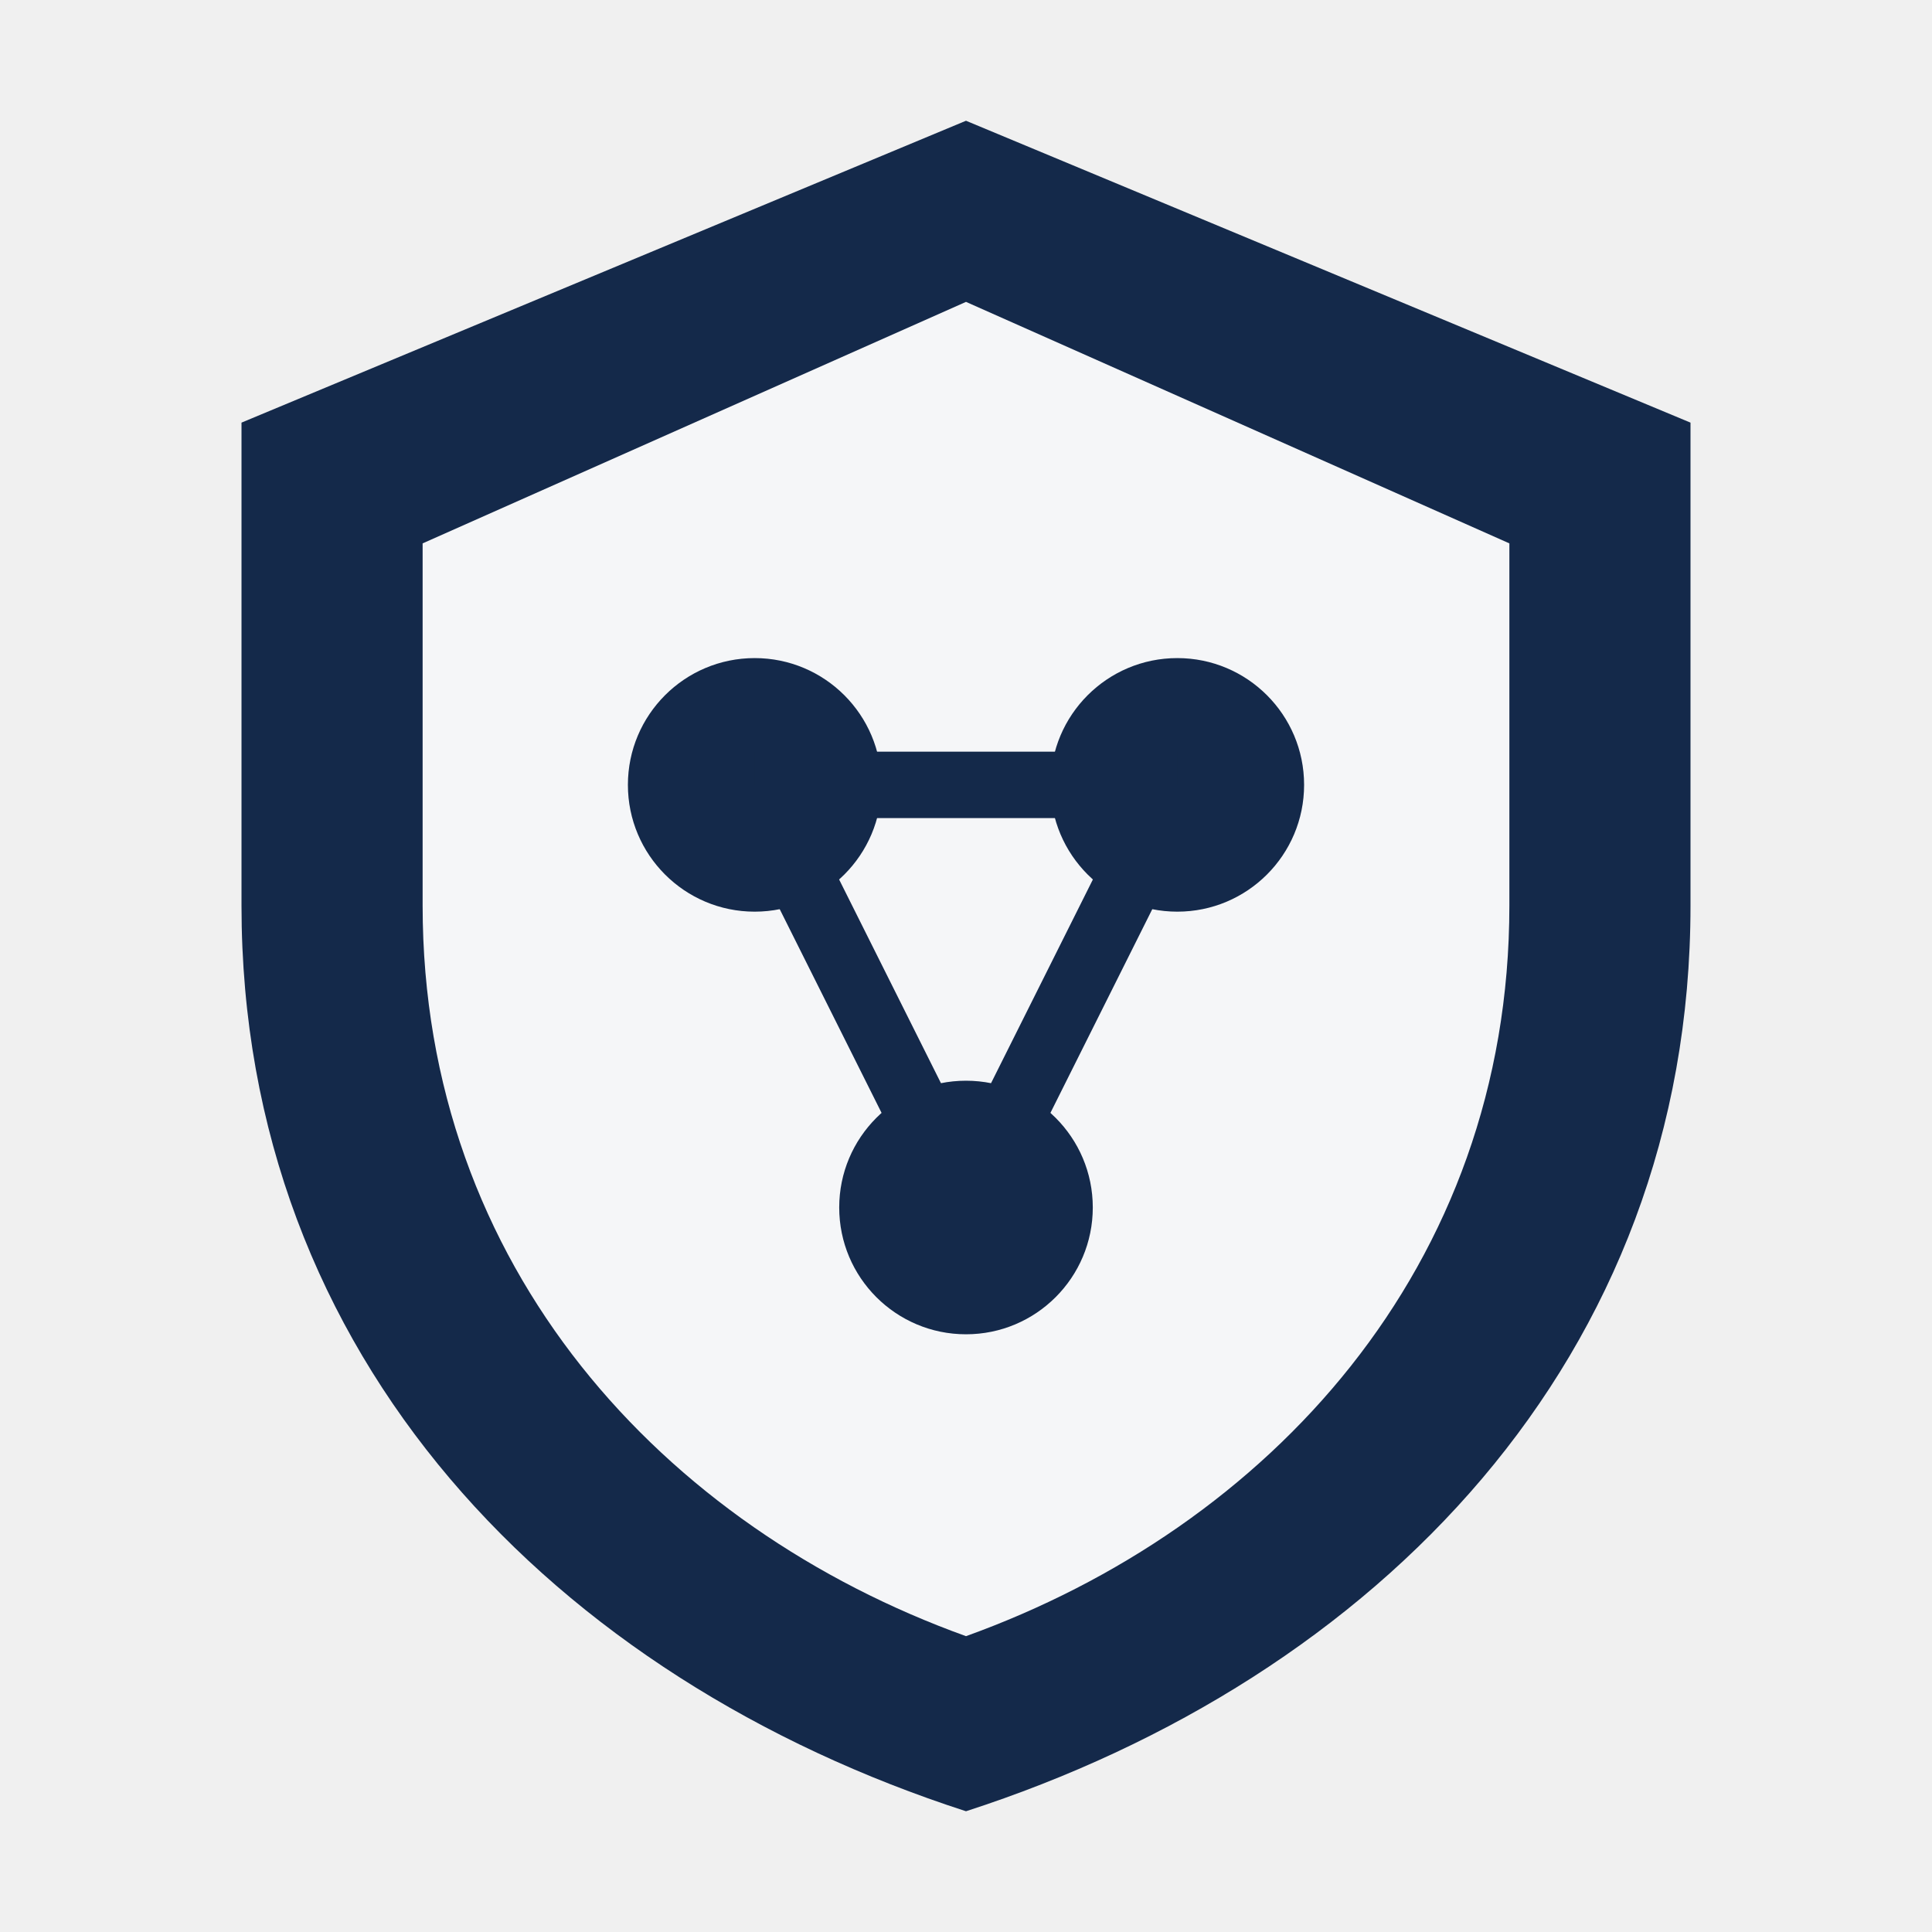
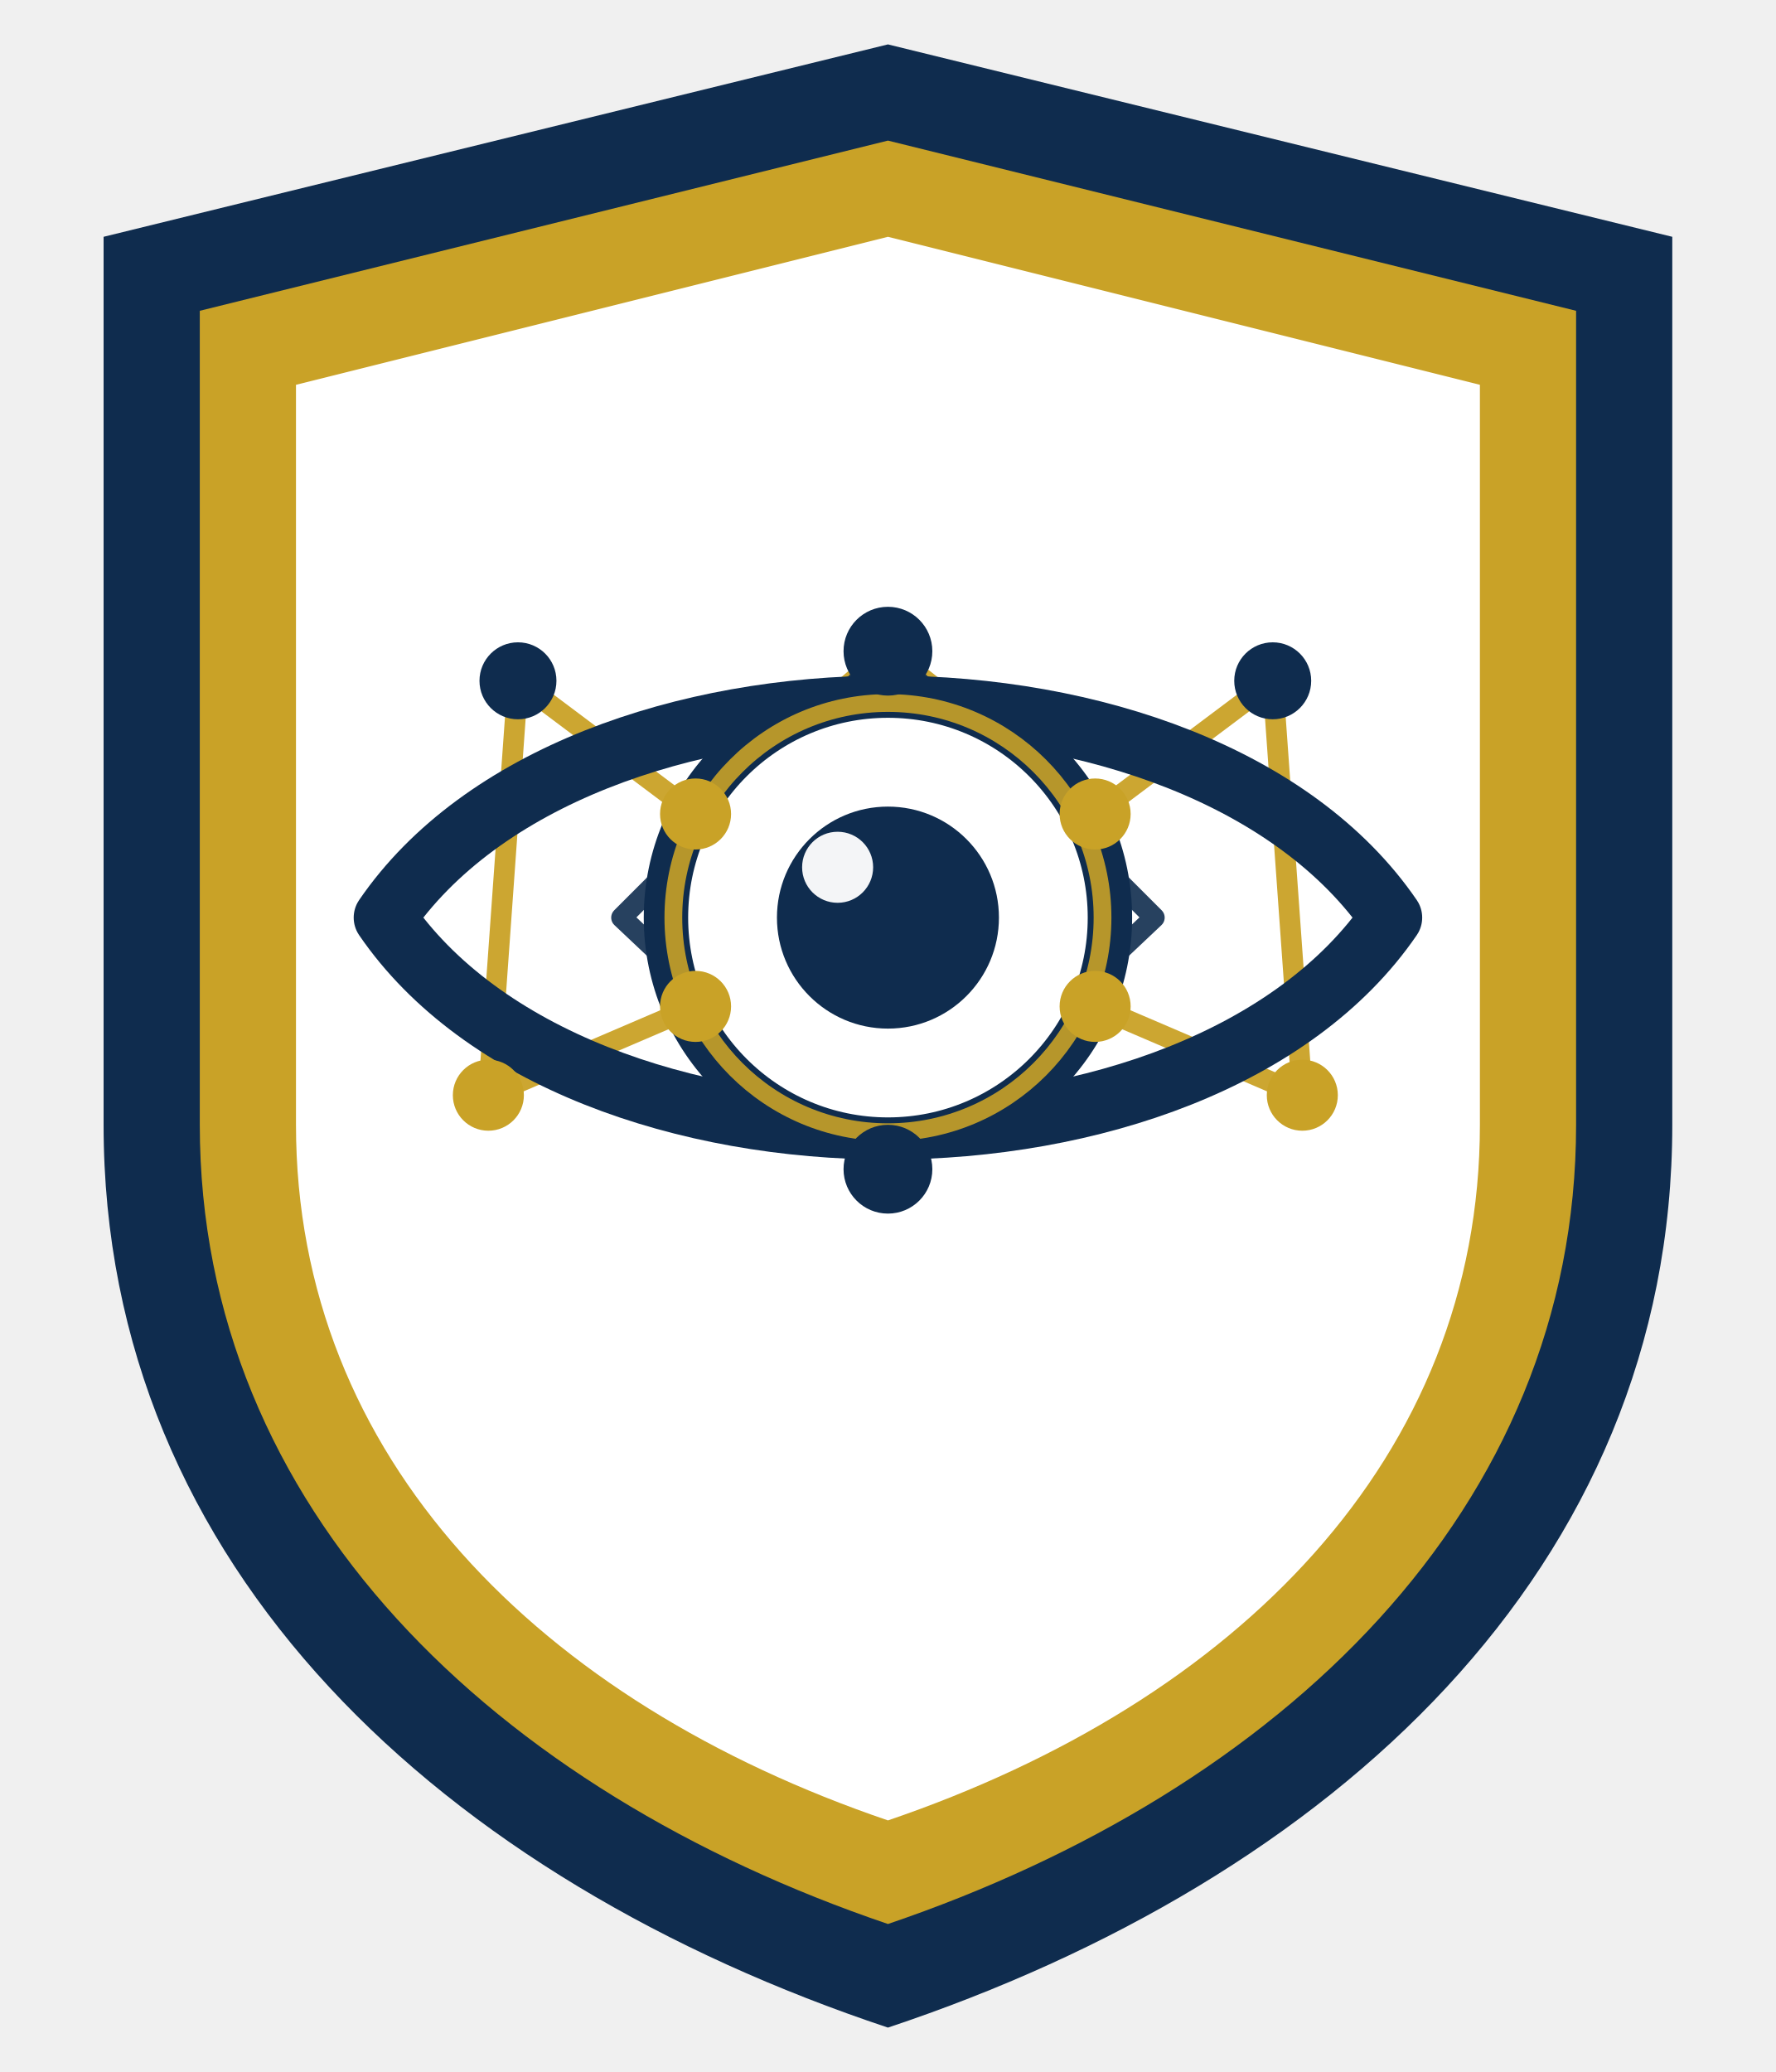
- <svg xmlns="http://www.w3.org/2000/svg" viewBox="0 0 32 32" width="32" height="32">
-   <path d="M16 2 L28 7 V15 C28 22.5 22.8 27.8 16 30 C9.2 27.8 4 22.5 4 15 V7 Z" fill="#14294a" />
-   <path d="M16 5 L25 9 V15 C25 21 21 25.3 16 27.1 C11 25.3 7 21 7 15 V9 Z" fill="#f5f6f8" />
-   <circle cx="12.5" cy="13" r="2.1" fill="#14294a" />
-   <circle cx="19.5" cy="13" r="2.1" fill="#14294a" />
-   <circle cx="16" cy="20" r="2.1" fill="#14294a" />
-   <line x1="12.5" y1="13" x2="19.5" y2="13" stroke="#14294a" stroke-width="1.1" />
-   <line x1="12.5" y1="13" x2="16" y2="20" stroke="#14294a" stroke-width="1.1" />
-   <line x1="19.5" y1="13" x2="16" y2="20" stroke="#14294a" stroke-width="1.1" />
+ <svg xmlns="http://www.w3.org/2000/svg" viewBox="0 0 120 140" role="img" aria-label="NETRA">
+   <path d="M60 3 L113 16 V76 C113 106 90 127 60 137 C30 127 7 106 7 76 V16 Z" fill="#0f2c4e" />
+   <path d="M60 9.5 L106.5 21 V76 C106.5 102 86.5 121 60 130 C33.5 121 13.5 102 13.5 76 V21 Z" fill="#c9a227" />
+   <path d="M60 16 L100 26 V76 C100 98.5 83.5 115 60 123 C36.5 115 20 98.5 20 76 V26 Z" fill="#ffffff" />
+   <g stroke-linecap="round" stroke-linejoin="round">
+     <g stroke="#c9a227" stroke-width="1.4" fill="none" opacity="0.95">
+       <path d="M35 46 L47 55 L60 44 L74 55 L86 46" />
+       <path d="M33 74 L47 68 L60 79 L74 68 L88 74" />
+       <path d="M47 55 L47 68 M74 55 L74 68 M60 44 L60 79" />
+       <path d="M35 46 L33 74 M86 46 L88 74" />
+     </g>
+     <g stroke="#0f2c4e" stroke-width="1.4" fill="none" opacity="0.9">
+       <path d="M47 55 L74 68 M74 55 L47 68" />
+       <path d="M42 62 L60 44 L78 62 L60 79 Z" />
+     </g>
+     <path d="M26 62 C39 43 81 43 94 62 C81 81 39 81 26 62 Z" fill="none" stroke="#0f2c4e" stroke-width="4.2" />
+     <circle cx="60" cy="62" r="15" fill="#ffffff" stroke="#0f2c4e" stroke-width="3" />
+     <circle cx="60" cy="62" r="14.5" fill="none" stroke="#c9a227" stroke-width="1.2" opacity="0.9" />
+     <circle cx="60" cy="62" r="7.5" fill="#0f2c4e" />
+     <circle cx="56.6" cy="58.6" r="2.4" fill="#ffffff" opacity="0.95" />
+     <g fill="#0f2c4e">
+       <circle cx="60" cy="44" r="3" />
+       <circle cx="35" cy="46" r="2.6" />
+       <circle cx="86" cy="46" r="2.6" />
+       <circle cx="60" cy="79" r="3" />
+     </g>
+     <g fill="#c9a227">
+       <circle cx="47" cy="55" r="2.4" />
+       <circle cx="74" cy="55" r="2.4" />
+       <circle cx="47" cy="68" r="2.4" />
+       <circle cx="74" cy="68" r="2.4" />
+       <circle cx="33" cy="74" r="2.4" />
+       <circle cx="88" cy="74" r="2.4" />
+     </g>
+   </g>
</svg>
